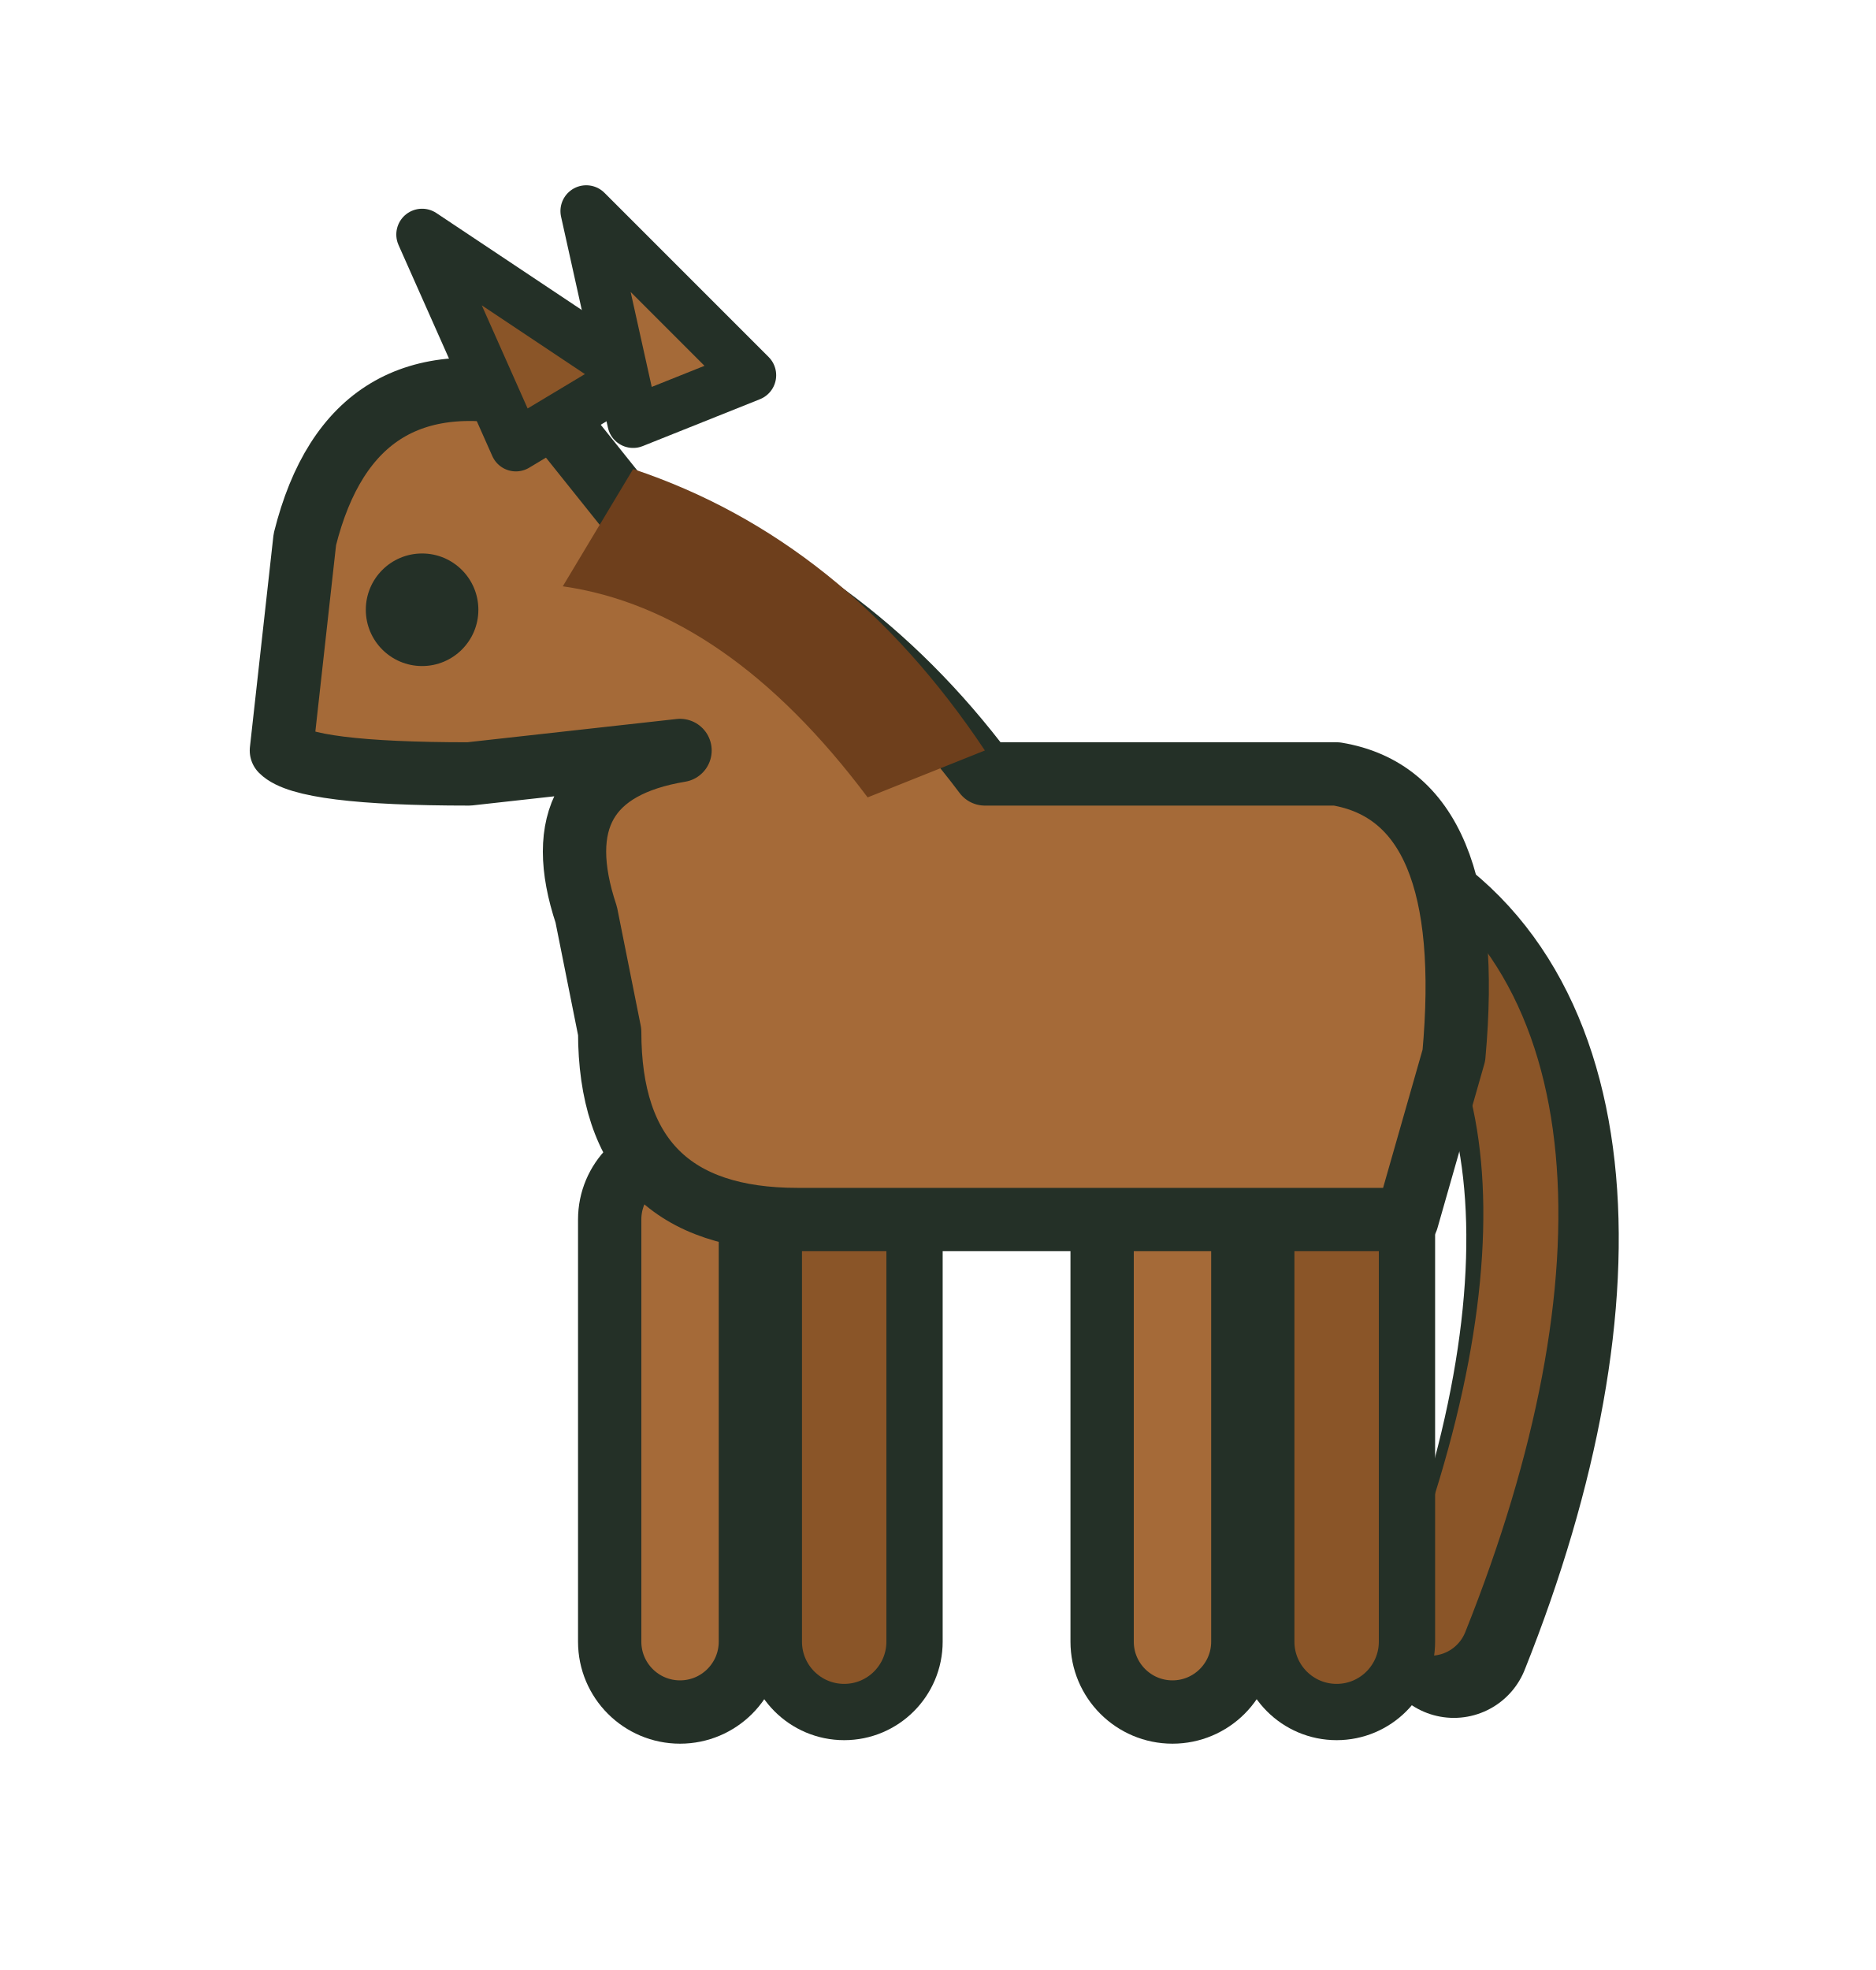
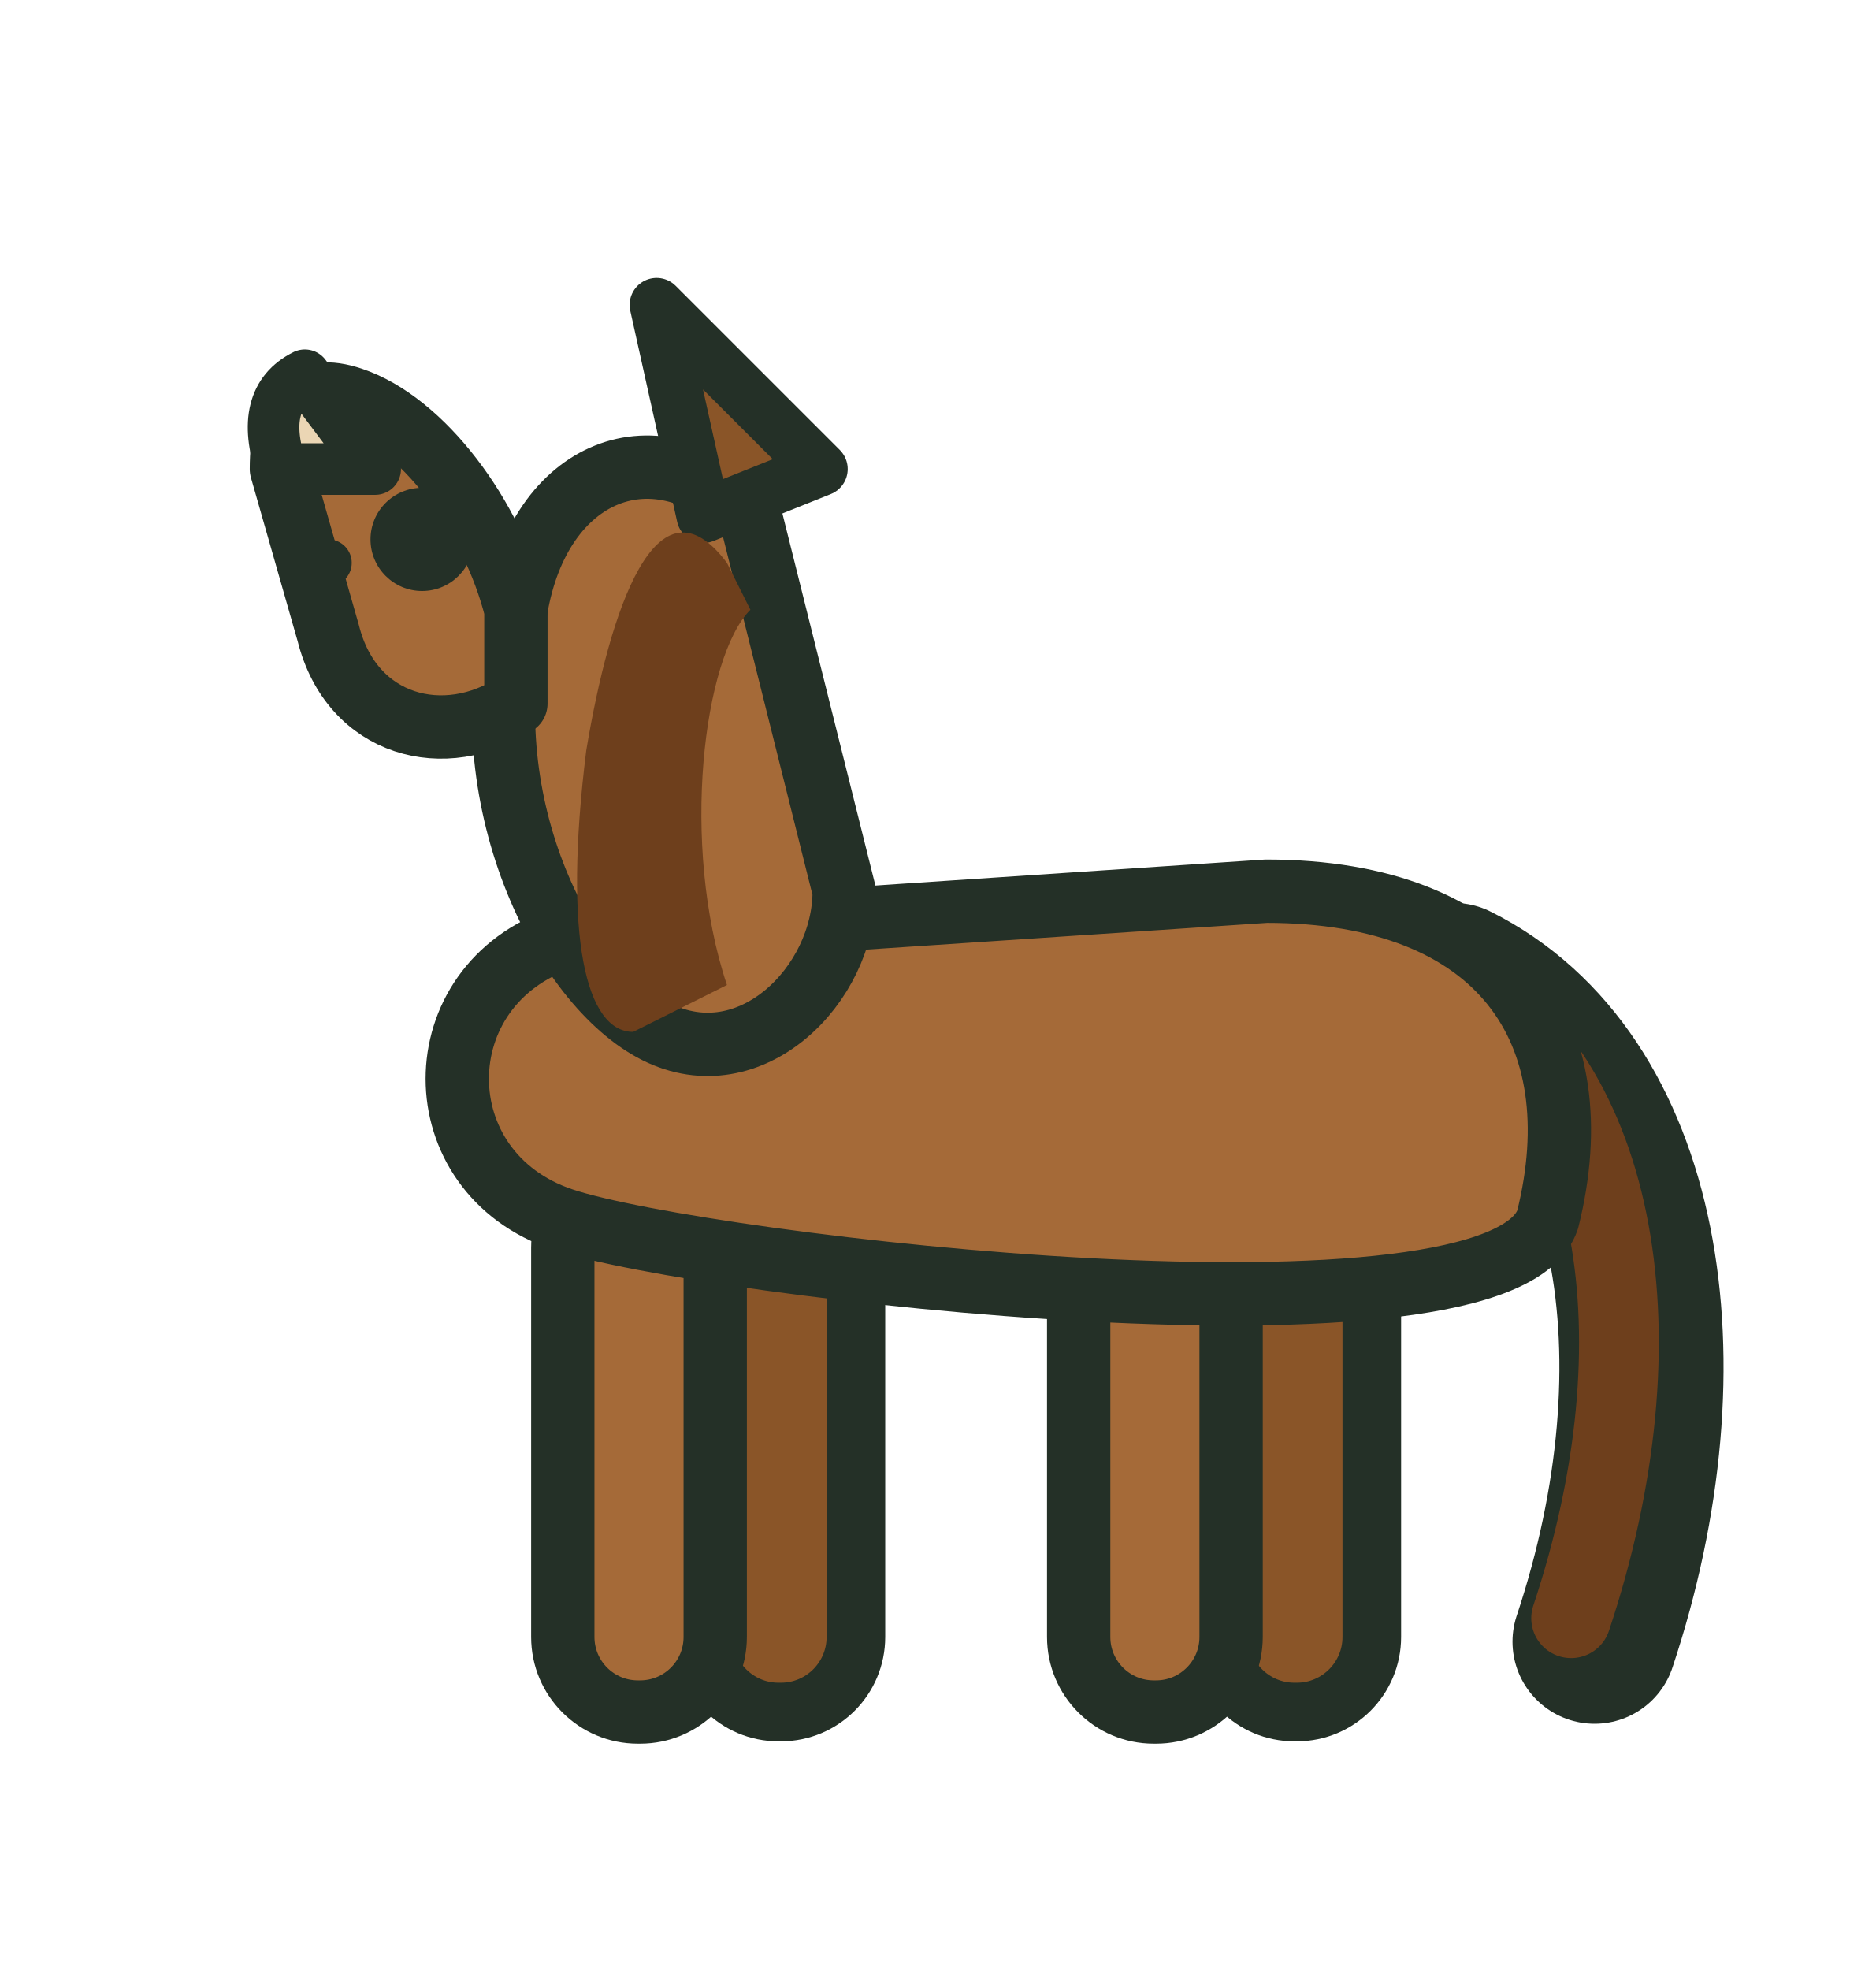
<svg xmlns="http://www.w3.org/2000/svg" viewBox="0 0 80 84">
-   <path d="M58,38 C67,42 68,55 62,70" fill="none" stroke="#243027" stroke-width="6.5" stroke-linecap="round" />
-   <path d="M58,38 C66,42 67,54 61,69" fill="none" stroke="#8A5528" stroke-width="3.2" stroke-linecap="round" />
-   <rect x="33" y="49" width="6" height="24" rx="3" fill="#8A5528" stroke="#243027" stroke-width="2.4" />
-   <rect x="54" y="49" width="6" height="24" rx="3" fill="#8A5528" stroke="#243027" stroke-width="2.4" />
-   <rect x="26" y="49" width="6" height="24" rx="3" fill="#A56A38" stroke="#243027" stroke-width="2.7" />
-   <rect x="47" y="49" width="6" height="24" rx="3" fill="#A56A38" stroke="#243027" stroke-width="2.7" />
-   <path d="M12,32 L13,23 Q15,15 23,17 L27,22 Q36,25 42,33 L57,33 Q63,34 62,45 L60,52 L34,52 Q26,52 26,44 L25,39 Q23,33 29,32 L20,33 Q13,33 12,32 Z" fill="#A56A38" stroke="#243027" stroke-width="2.7" stroke-linejoin="round" />
-   <path d="M27,20 Q36,23 42,32 L37,34 Q31,26 24,25 Z" fill="#6E3F1C" />
-   <path d="M22,19 L18,10 L27,16 Z" fill="#8A5528" stroke="#243027" stroke-width="2.2" stroke-linejoin="round" />
-   <path d="M27,18 L25,9 L32,16 Z" fill="#A56A38" stroke="#243027" stroke-width="2.2" stroke-linejoin="round" />
-   <circle cx="18" cy="26" r="2.4" fill="#243027" />
+   <path d="M62,42 C70,46 72,58 68,70" fill="none" stroke="#243027" stroke-width="7" stroke-linecap="round" />
+   <path d="M62,42 C69,46 71,57 67,69" fill="none" stroke="#6E3F1C" stroke-width="3.4" stroke-linecap="round" />
+   <rect x="30" y="50" width="6.5" height="23" rx="3.2" fill="#8A5528" stroke="#243027" stroke-width="2.5" />
+   <rect x="52" y="50" width="6.5" height="23" rx="3.2" fill="#8A5528" stroke="#243027" stroke-width="2.5" />
+   <rect x="24" y="50" width="6.5" height="23" rx="3.2" fill="#A56A38" stroke="#243027" stroke-width="2.7" />
+   <rect x="46" y="50" width="6.5" height="23" rx="3.2" fill="#A56A38" stroke="#243027" stroke-width="2.7" />
+   <path d="M24,52 C18,50 18,42 24,40 L54,38 C64,38 68,44 66,52 C64,58 30,54 24,52 Z" fill="#A56A38" stroke="#243027" stroke-width="2.7" stroke-linejoin="round" />
+   <path d="M28,44 C24,42 20,34 22,26 C23,20 28,18 32,22 L34,30 L36,38 C36,42 32,46 28,44 Z" fill="#A56A38" stroke="#243027" stroke-width="2.7" stroke-linejoin="round" />
+   <path d="M22,26 C21,22 18,18 15,17 Q12,16 12,20 L14,27 C15,31 19,32 22,30 Z" fill="#A56A38" stroke="#243027" stroke-width="2.7" stroke-linejoin="round" />
+   <path d="M12,20 Q11,17 13,16 L16,20 Z" fill="#EBD6B4" stroke="#243027" stroke-width="2.2" stroke-linejoin="round" />
+   <path d="M30,22 L28,13 L35,20 Z" fill="#8A5528" stroke="#243027" stroke-width="2.3" stroke-linejoin="round" />
+   <path d="M31,24 C28,20 26,26 25,32 C24,40 25,44 27,44 L31,42 C29,36 30,28 32,26 Z" fill="#6E3F1C" />
+   <circle cx="18" cy="23" r="2.2" fill="#243027" />
+   <circle cx="14" cy="24" r="1" fill="#243027" />
</svg>
